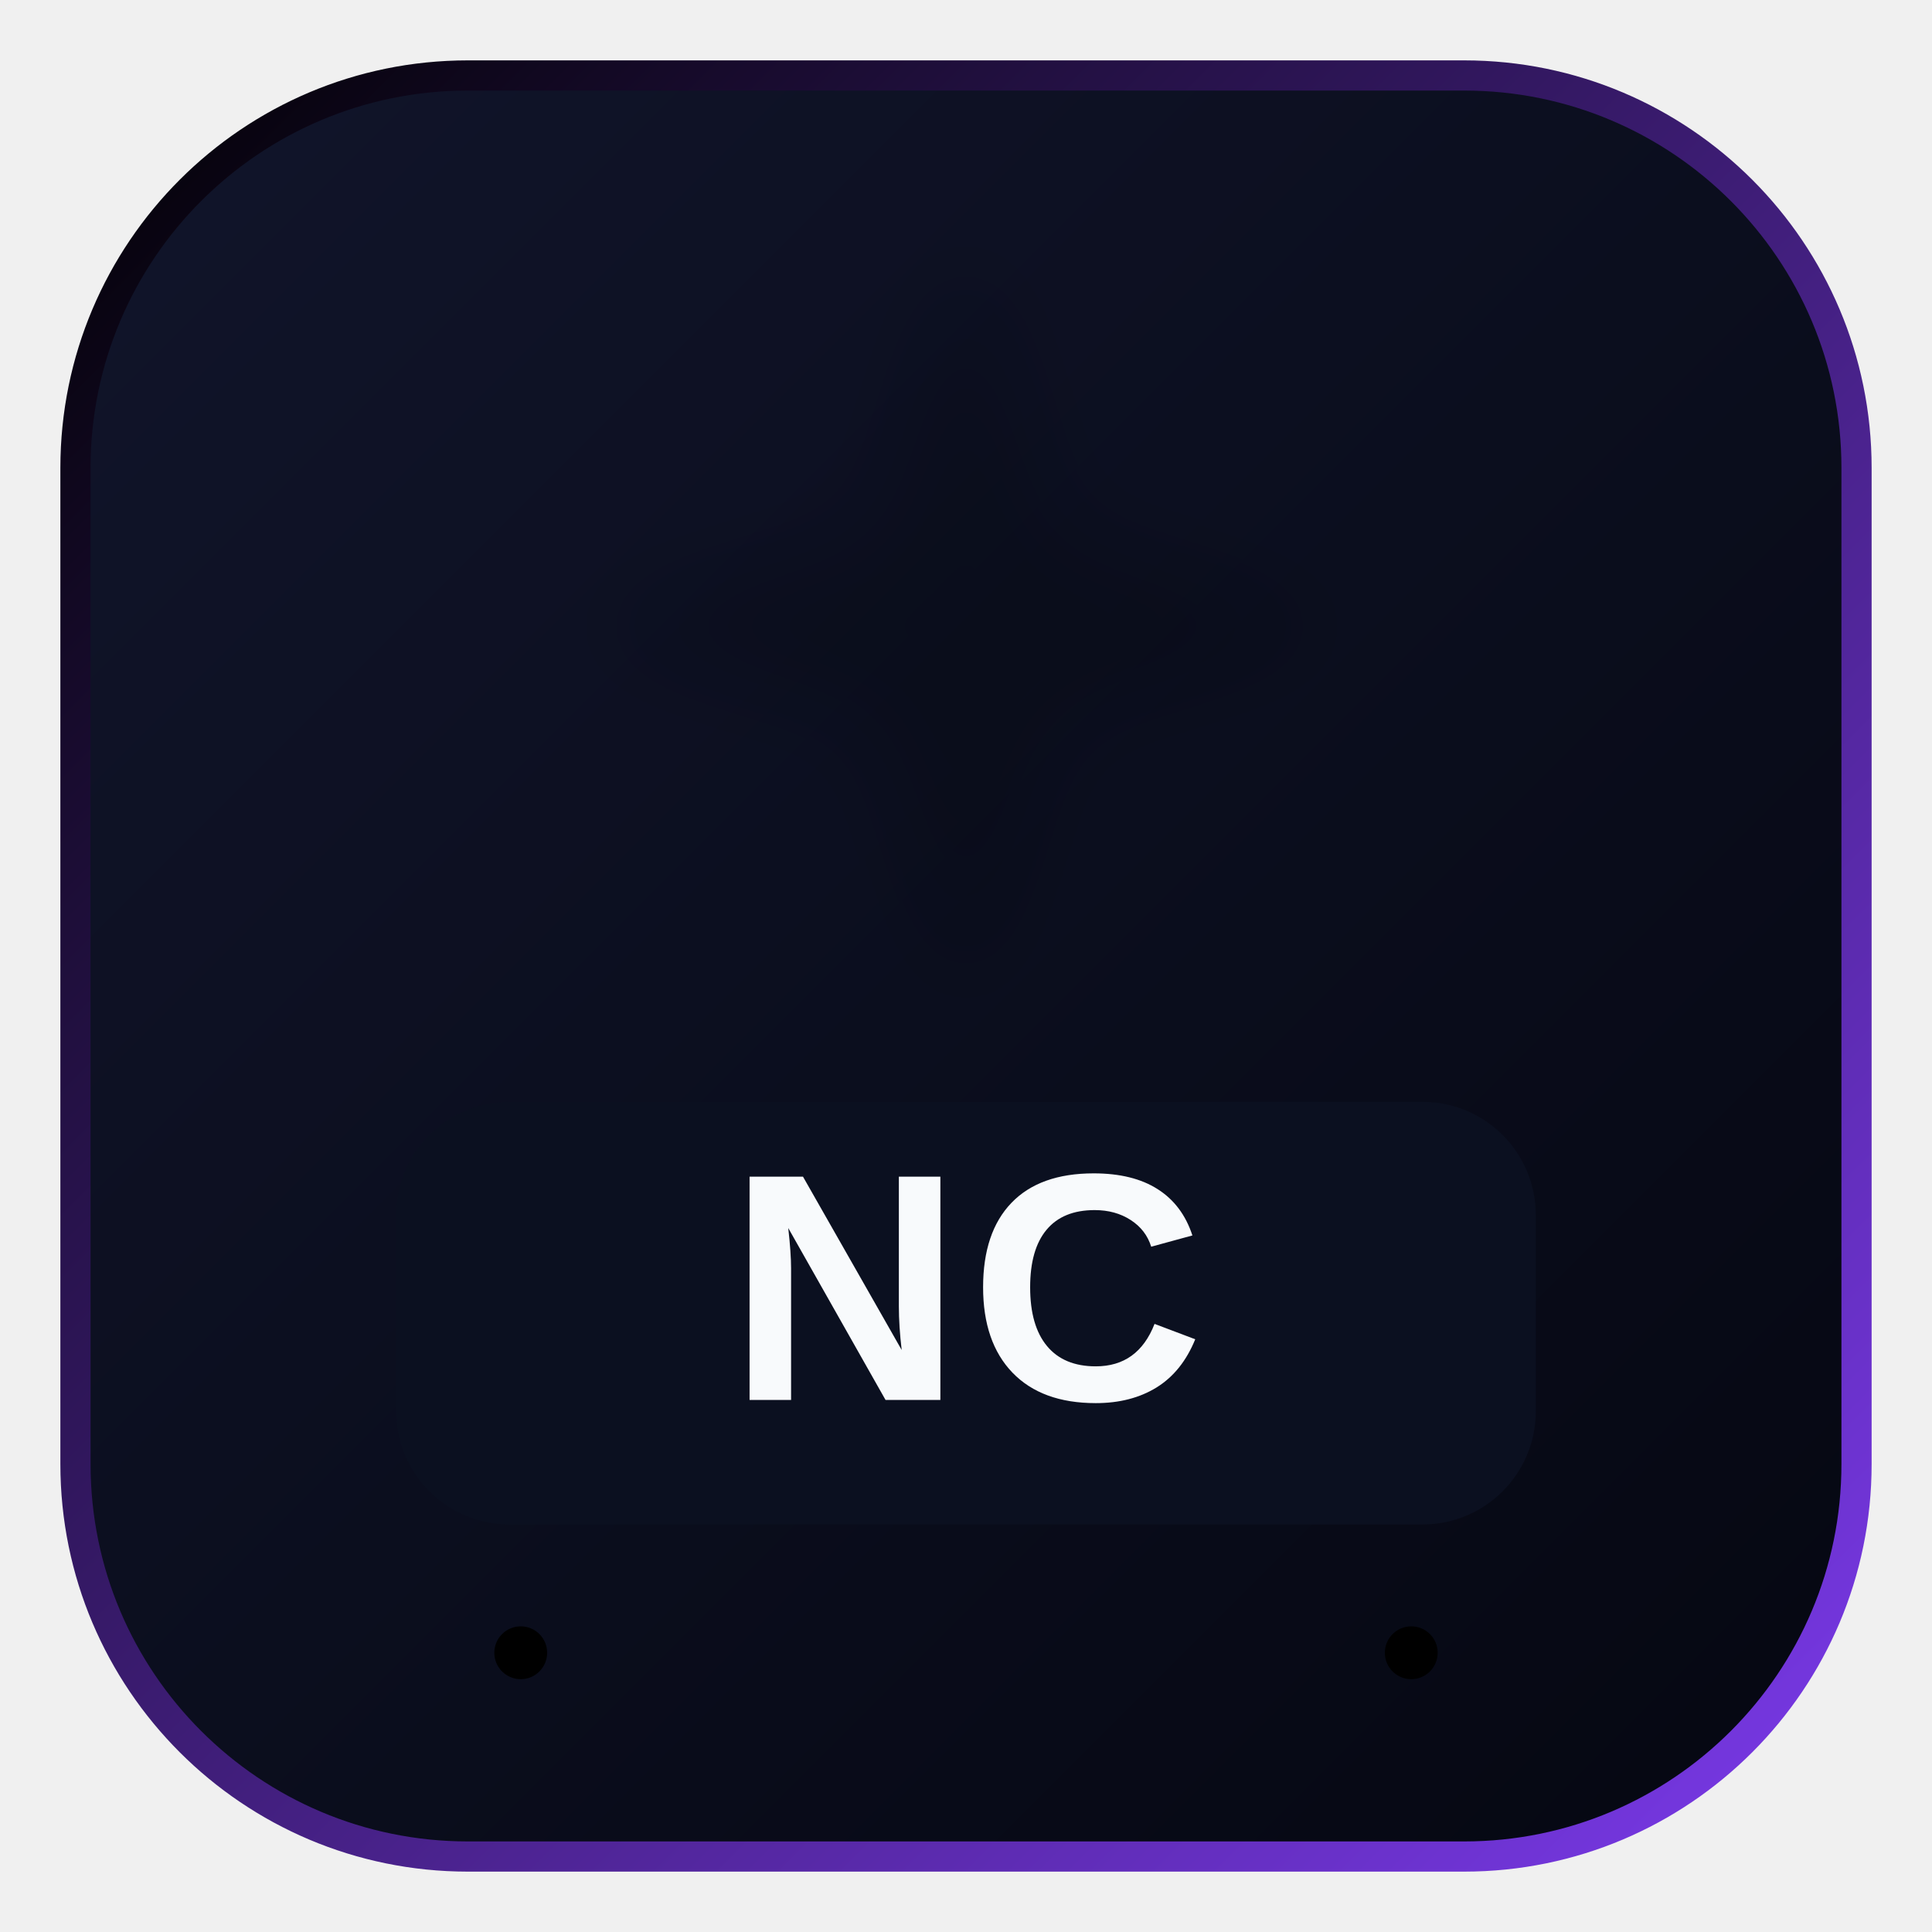
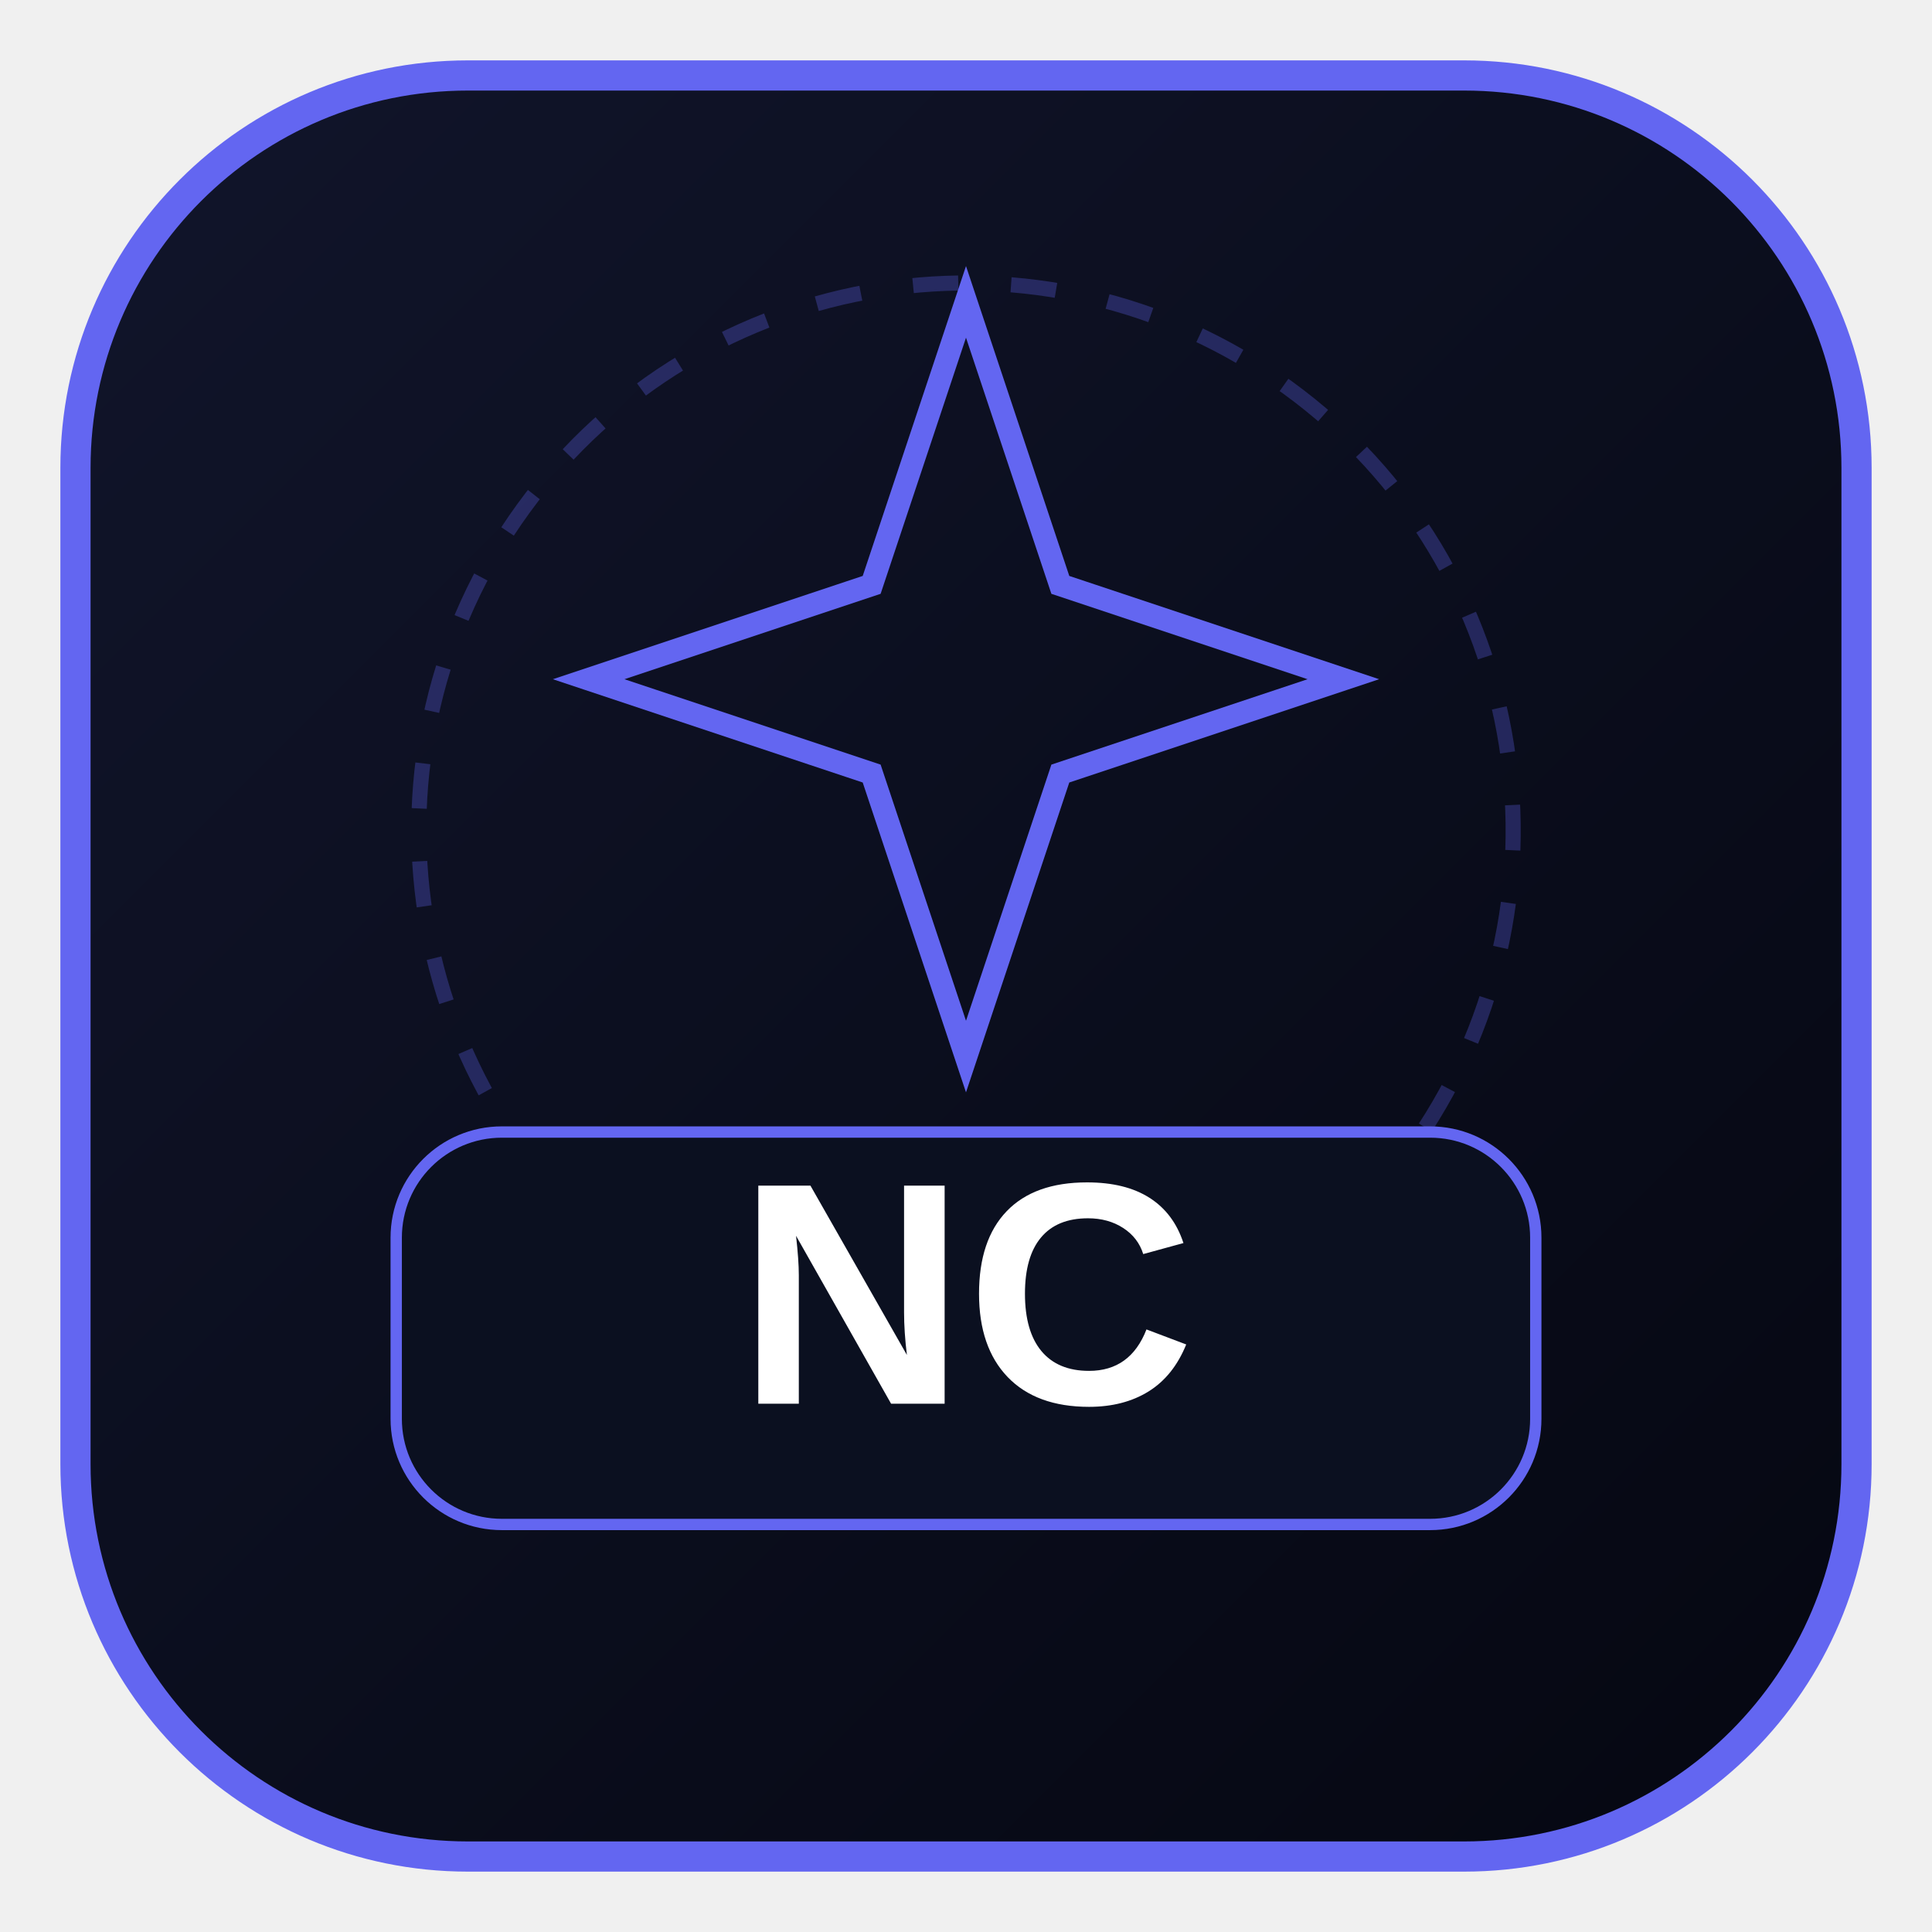
<svg xmlns="http://www.w3.org/2000/svg" width="512" height="512" viewBox="0 0 512 512">
  <defs>
-     <linearGradient id="bg" x1="0" y1="0" x2="1" y2="1">
+     <linearGradient id="b" x1="0" y1="0" x2="1" y2="1">
      <stop stop-color="#11152b" />
      <stop offset="1" stop-color="#050711" />
    </linearGradient>
-     <linearGradient id="glow" x1="0" y1="0" x2="1" y2="1">
-       <stop stop-color="6366f1" />
-       <stop offset="1" stop-color="#7c3aed" />
-     </linearGradient>
-     <filter id="shadow">
-       <feGaussianBlur stdDeviation="12" />
-     </filter>
  </defs>
-   <rect x="20" y="20" width="472" height="472" rx="104" fill="url(#bg)" stroke="url(#glow)" stroke-width="8" />
-   <circle cx="256" cy="238" r="151" fill="none" stroke="6366f1" stroke-opacity=".22" stroke-width="3" />
-   <circle cx="256" cy="238" r="125" fill="none" stroke="6366f1" stroke-opacity=".45" stroke-width="2" stroke-dasharray="10 15" transform="rotate(306 256 238)" />
-   <path d="M256 66 L280 142 L356 166 L280 190 L256 266 L232 190 L156 166 L232 142 Z" fill="6366f1" opacity=".16" filter="url(#shadow)" />
-   <path d="M256 91 L274 157 L340 175 L274 193 L256 259 L238 193 L172 175 L238 157 Z" fill="none" stroke="6366f1" stroke-width="5" stroke-linejoin="round" />
-   <rect x="105" y="292" width="302" height="112" rx="30" fill="#0b1020" stroke="6366f1" stroke-opacity=".7" stroke-width="3" />
-   <text x="256" y="371" fill="#f8fafc" font-family="Arial,Helvetica,sans-serif" font-size="86" font-weight="800" text-anchor="middle" letter-spacing="2">NC</text>
-   <path d="M138 438 H374" stroke="6366f1" stroke-width="5" stroke-linecap="round" />
-   <circle cx="138" cy="438" r="7" fill="6366f1" />
-   <circle cx="374" cy="438" r="7" fill="6366f1" />
+   <rect x="20" y="20" width="472" height="472" rx="104" fill="url(#b)" stroke="#6366f1" stroke-width="8" />
+   <circle cx="256" cy="220" r="145" fill="none" stroke="#6366f1" stroke-opacity=".3" stroke-width="4" stroke-dasharray="12 14" transform="rotate(666 256 220)" />
+   <path d="M256 80 L281 155 L356 180 L281 205 L256 280 L231 205 L156 180 L231 155 Z" fill="none" stroke="#6366f1" stroke-width="6" />
+   <rect x="105" y="300" width="302" height="104" rx="28" fill="#0b1020" stroke="#6366f1" stroke-width="3" />
+   <text x="256" y="372" fill="#fff" font-family="Arial,sans-serif" font-size="84" font-weight="800" text-anchor="middle">NC</text>
</svg>
